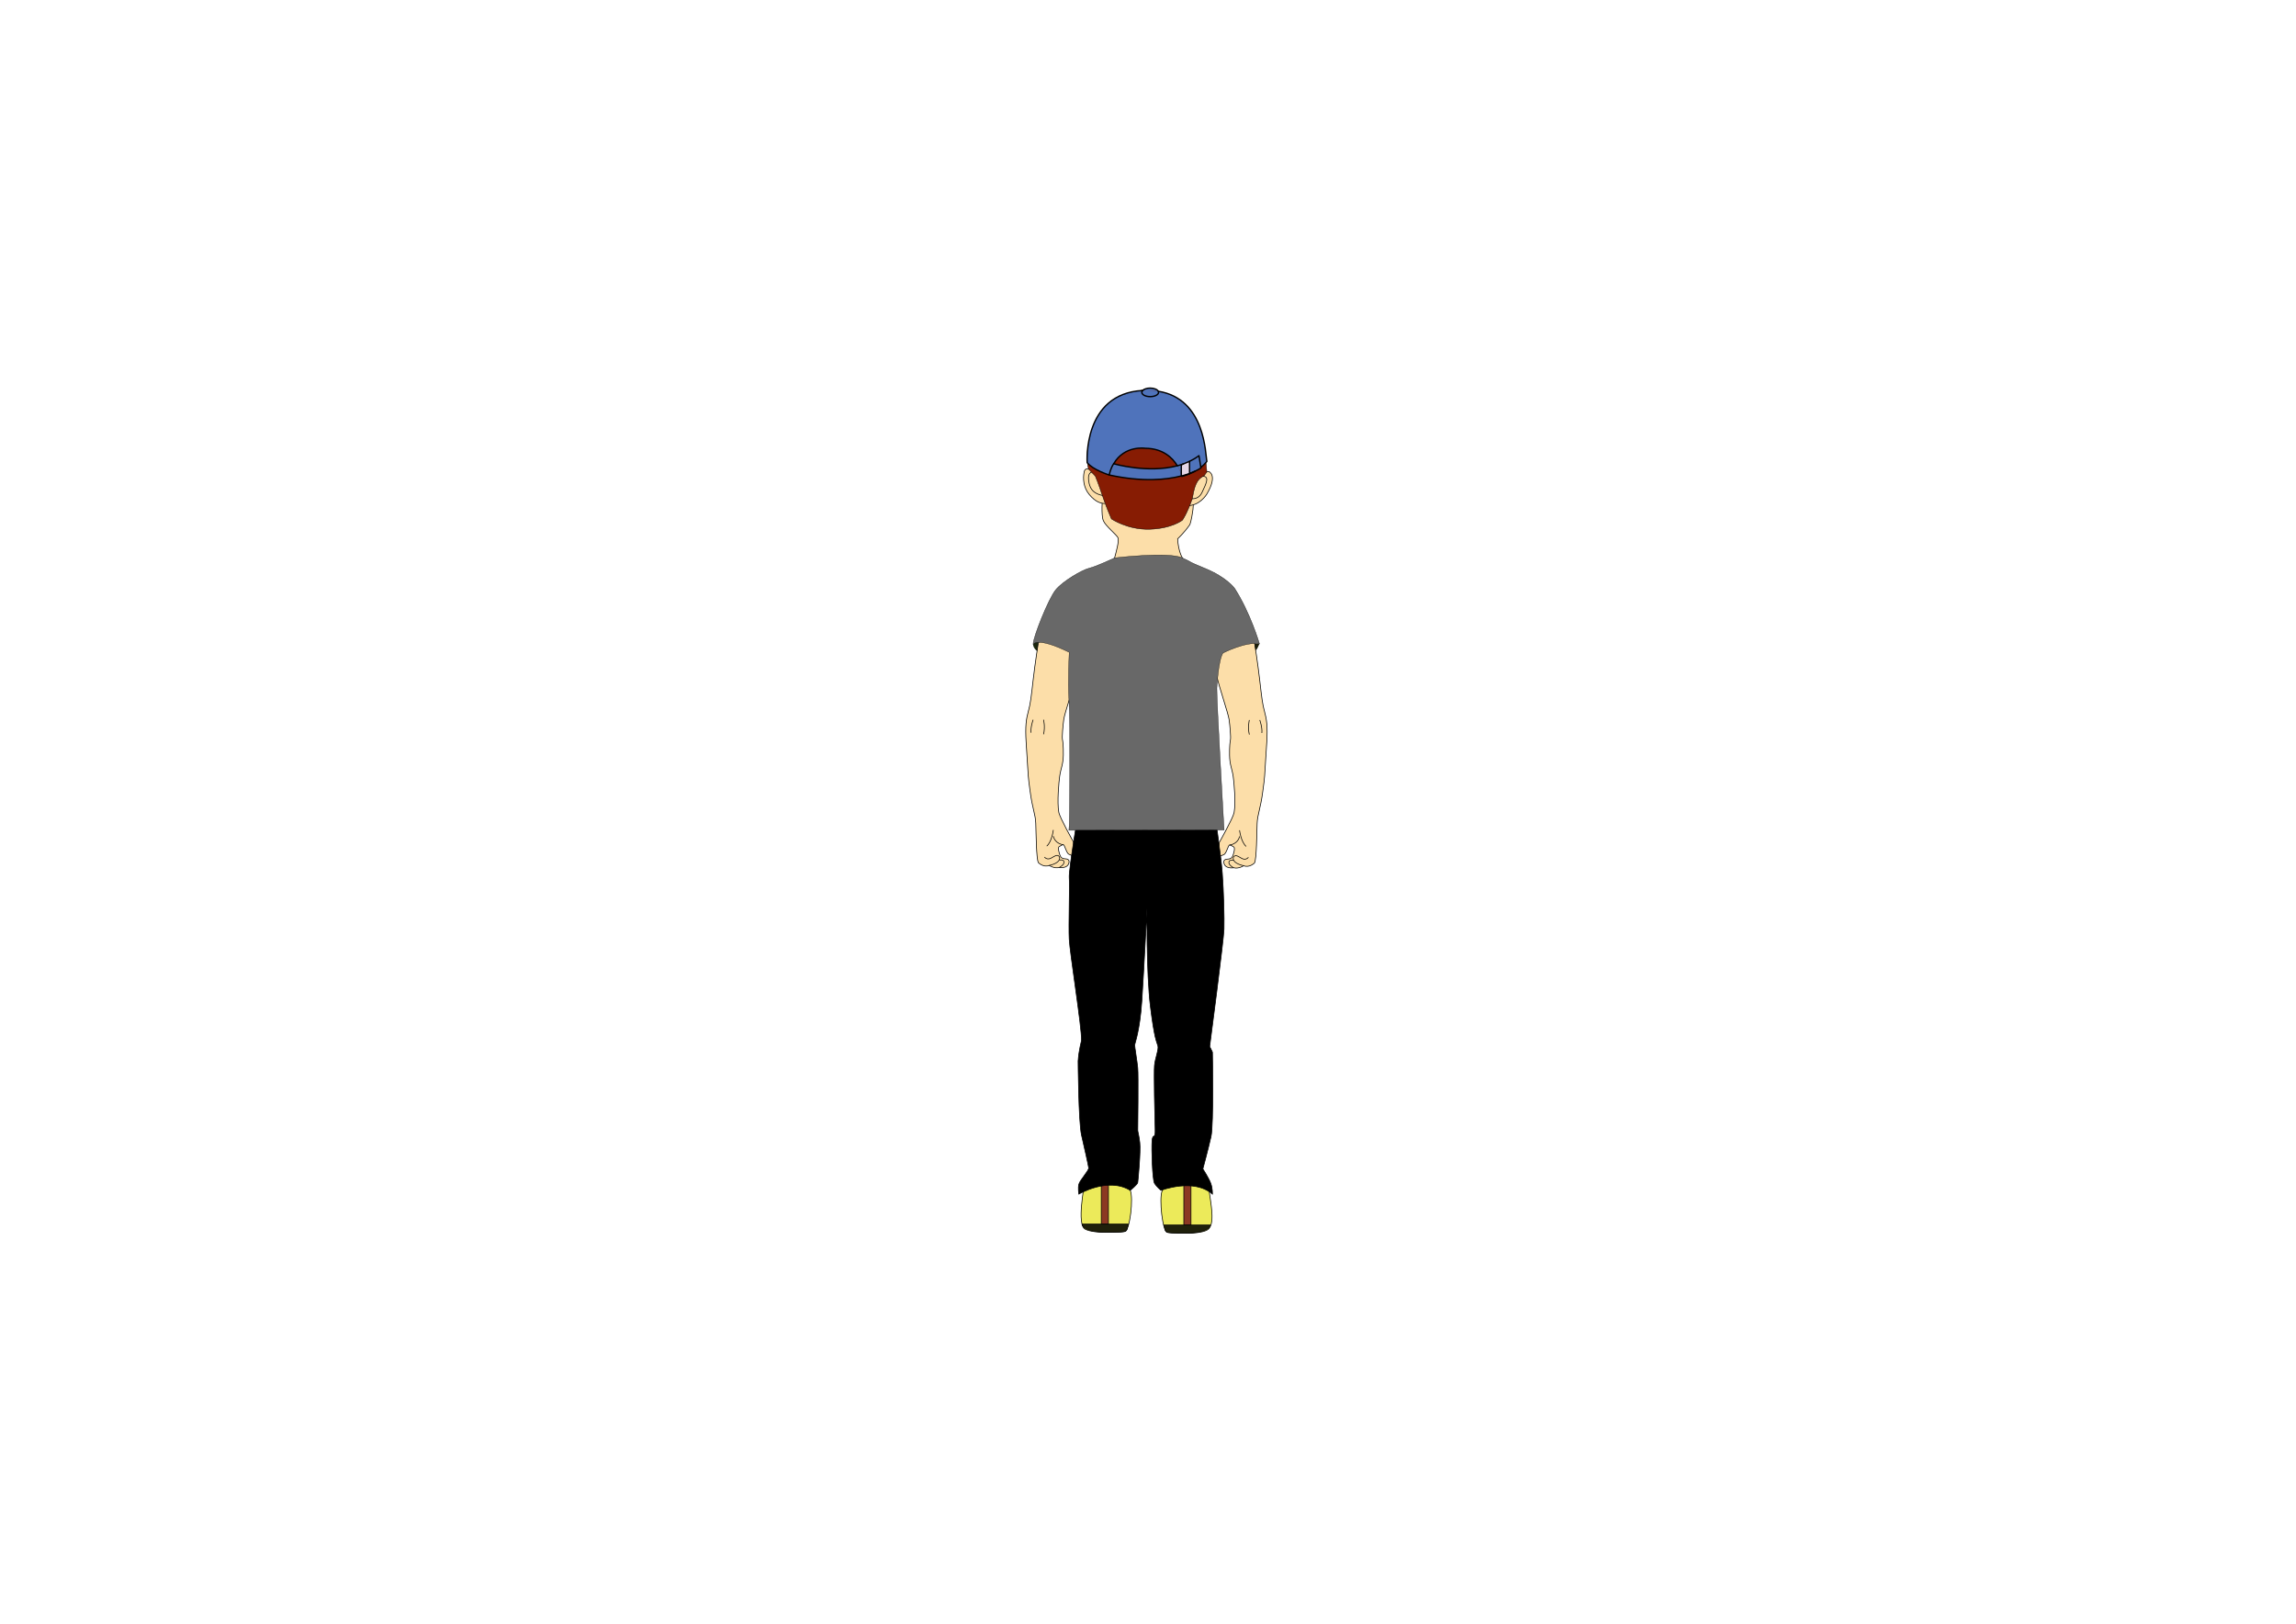
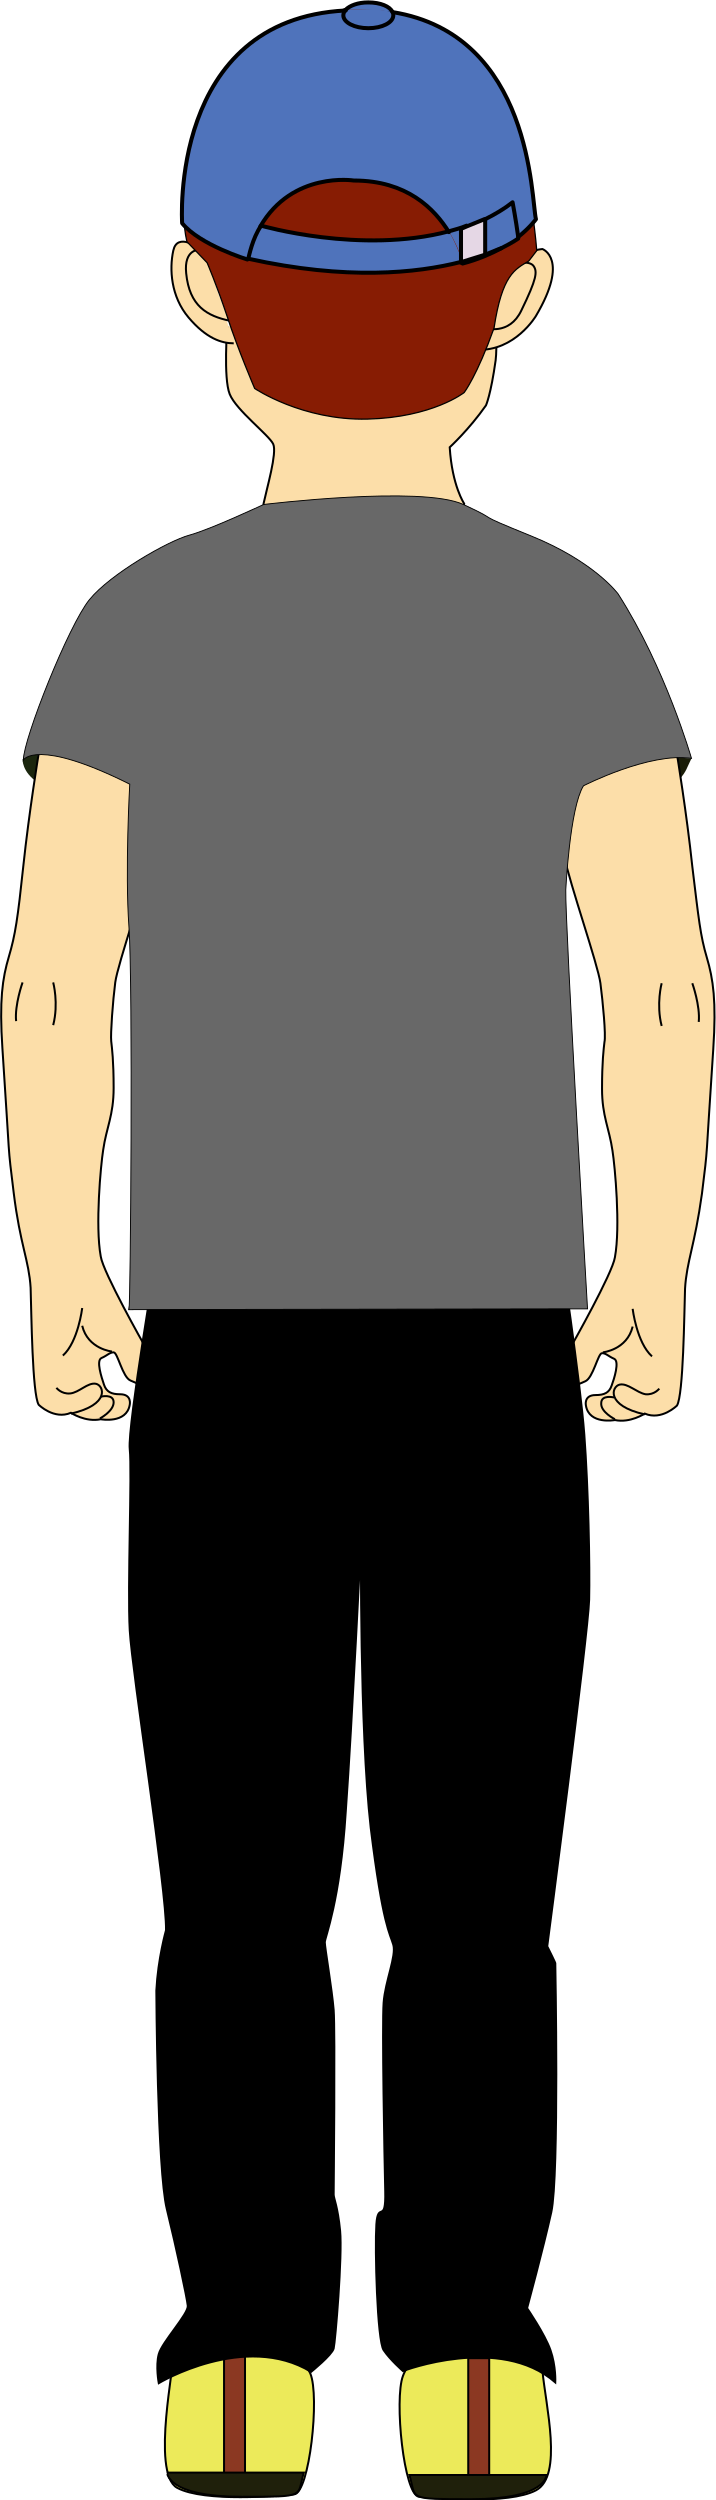
- <svg xmlns="http://www.w3.org/2000/svg" version="1.1" id="图层_1" x="0px" y="0px" width="841.89px" height="595.28px" viewBox="0 0 841.89 595.28" enable-background="new 0 0 841.89 595.28" xml:space="preserve">
-   <path fill="#FCDEA9" stroke="#000000" stroke-width="0.25" stroke-miterlimit="10" d="M404.235,182.506c0,0-0.521,6.403,0.343,8.403  s4.863,5.125,5.363,6.25s-0.75,5.5-1.25,7.375s24.875,2,24.875,0c0,0-1.5-2.25-1.75-7c0,0,2.395-2.184,4.465-5.184  c0,0,0.59-1.331,1.16-5.566c0.219-1.629,0-4.875,0-4.875" />
-   <path fill="#FCDEA9" stroke="#000000" stroke-width="0.25" stroke-miterlimit="10" d="M401.4,173.034  c-0.771-0.438-3.413-2.334-3.873,0s-0.334,5.667,1.937,8.334s4.127,3.19,5.615,3.241" />
-   <path fill="#FCDEA9" stroke="#000000" stroke-width="0.25" stroke-miterlimit="10" d="M440.756,173.649c0,0,1.275-0.717,2.504-0.756  c0,0,3.424,1.214-0.758,8.267c0,0-2.631,4.434-7.27,4.193" />
-   <path fill="#FCDEA9" stroke="#000000" stroke-width="0.25" stroke-miterlimit="10" d="M400.748,172.99c0,0-1.893-0.149-1.605,2.862  c0.396,4.148,2.553,5.262,5.392,5.867" />
-   <path fill="#FCDEA9" stroke="#000000" stroke-width="0.25" stroke-miterlimit="10" d="M436.232,182.701c0,0,2.982,0.997,4.523-2.166  c1.889-3.875,1.977-4.833,1.504-5.5c-0.498-0.701-2.432-0.5-4.693,0.333" />
-   <path fill="#871C03" stroke="#000000" stroke-width="0.159" stroke-miterlimit="10" d="M441.566,174.367  c-1.668,1-3.334,1.667-4.334,8.333c-2.092,5.927-3.666,8-3.666,8s-3.875,3.084-12,3.333c-8.125,0.25-14.043-3.804-14.043-3.804  s-2.112-4.868-3.444-8.95c-1.279-3.92-2.452-6.727-2.452-6.727l-2.515-2.614c0,0-5.435-20.475,20.727-29.317  c0,0,20.203-0.522,22.702,30.366L441.566,174.367" />
-   <path fill="#1B260E" d="M378.816,236.16c0,0-0.125,1.563,1.938,2.875c0,0,0.026-3.356,0-3.529  C380.566,234.285,378.816,236.16,378.816,236.16z" />
-   <path fill="#1A1D08" d="M461.816,236.035c-0.625,1.188-0.563,1.625-1.5,2.563c0,0-0.502-1.661-0.314-2.674L461.816,236.035z" />
-   <path fill="#FCDEA9" stroke="#000000" stroke-width="0.25" stroke-miterlimit="10" d="M380.753,235.505  c0,0-1.188,7.349-1.938,13.939s-1,8.59-1.75,11.34s-1.19,5.363-0.804,11.356c0.963,14.904,0.595,11.394,1.449,17.894  s1.944,8.351,2.078,11.75c0.121,3.083,0.175,13.25,0.976,14.5c0,0,1.884,1.867,3.968,1c0,0,1.834,1.25,3.667,0.75  c0,0,3.166,0.563,3.579-1.834c0,0,0.337-1.291-1.246-1.333c-1.054-0.028-1.667-0.334-2-1.167s-1-3-0.333-3.333s1-0.667,1.5-0.667  s1.126,3.115,2.079,3.5s2.003,1,2.462,0.667s-0.793-5.129-0.793-5.129s-5.063-8.97-5.415-10.955  c-0.667-3.753,0.04-11.264,0.334-13.249c0.415-2.806,1.289-4.31,1.333-7.729c0.044-3.444-0.166-4.937-0.333-5.771s0.167-5,0.5-7.333  s3.785-12.333,4.476-15.833S393.774,229.14,380.753,235.505z" />
-   <path fill="none" stroke="#000000" stroke-width="0.25" stroke-miterlimit="10" d="M378.816,263.87c0,0-1,2.833-0.75,4.75" />
-   <path fill="none" stroke="#000000" stroke-width="0.25" stroke-miterlimit="10" d="M382.649,263.87c0,0,0.666,2.583,0,5.333" />
-   <path fill="none" stroke="#000000" stroke-width="0.25" stroke-miterlimit="10" d="M382.983,314.201c0,0,0.582,0.832,1.666,0.666  s2.167-1.416,3.167-1.25s1.75,2.584-3.083,3.668" />
-   <path fill="none" stroke="#000000" stroke-width="0.25" stroke-miterlimit="10" d="M388.501,315.318c0,0,1.563-0.369,1.647,0.715  s-1.749,2.002-1.749,2.002" />
-   <path fill="none" stroke="#000000" stroke-width="0.25" stroke-miterlimit="10" d="M386.233,304.283c0,0-0.5,4.25-2.417,5.917" />
-   <path fill="none" stroke="#000000" stroke-width="0.25" stroke-miterlimit="10" d="M389.9,309.701c0,0-3-0.252-3.667-3.168" />
-   <path fill="#FCDEA9" stroke="#000000" stroke-width="0.25" stroke-miterlimit="10" d="M459.994,235.61c0,0,1.188,7.349,1.938,13.939  s1,8.59,1.75,11.34s1.191,5.363,0.805,11.356c-0.963,14.904-0.596,11.394-1.449,17.894c-0.855,6.5-1.945,8.351-2.078,11.75  c-0.121,3.083-0.176,13.25-0.977,14.5c0,0-1.883,1.868-3.967,1c0,0-1.834,1.25-3.668,0.75c0,0-3.166,0.563-3.578-1.833  c0,0-0.338-1.292,1.246-1.334c1.053-0.027,1.666-0.334,2-1.166c0.332-0.834,1-3,0.332-3.334c-0.666-0.333-1-0.666-1.5-0.666  s-1.125,3.114-2.078,3.5c-0.953,0.385-2.004,1-2.463,0.666c-0.459-0.333,0.793-5.129,0.793-5.129s5.063-8.97,5.416-10.954  c0.666-3.753-0.041-11.264-0.334-13.249c-0.416-2.806-1.289-4.31-1.334-7.729c-0.043-3.444,0.166-4.937,0.334-5.771  c0.166-0.833-0.168-5-0.5-7.333c-0.334-2.333-3.785-12.333-4.477-15.833C445.516,244.474,446.975,229.245,459.994,235.61z" />
-   <path fill="none" stroke="#000000" stroke-width="0.25" stroke-miterlimit="10" d="M461.932,263.975c0,0,1,2.833,0.75,4.75" />
-   <path fill="none" stroke="#000000" stroke-width="0.25" stroke-miterlimit="10" d="M458.1,263.975c0,0-0.666,2.583,0,5.333" />
-   <path fill="none" stroke="#000000" stroke-width="0.25" stroke-miterlimit="10" d="M457.766,314.306c0,0-0.582,0.833-1.666,0.667  c-1.084-0.167-2.168-1.417-3.168-1.25c-1,0.166-1.75,2.584,3.084,3.667" />
-   <path fill="none" stroke="#000000" stroke-width="0.25" stroke-miterlimit="10" d="M452.246,315.423c0,0-1.563-0.368-1.646,0.716  c-0.084,1.083,1.748,2.001,1.748,2.001" />
-   <path fill="none" stroke="#000000" stroke-width="0.25" stroke-miterlimit="10" d="M454.516,304.389c0,0,0.5,4.25,2.416,5.916" />
-   <path fill="none" stroke="#000000" stroke-width="0.25" stroke-miterlimit="10" d="M450.848,309.807c0,0,3-0.252,3.668-3.168" />
-   <path fill="#ECEA5A" stroke="#000000" stroke-width="0.25" stroke-miterlimit="10" d="M397.191,435.784  c0.75-1.75-2.625,13.125,0.75,14.875s12.625,1,14.5,0.75s3.236-12.221,2-15C411.233,429.202,397.191,435.784,397.191,435.784z" />
-   <rect x="403.816" y="434.233" fill="#8B3822" stroke="#000000" stroke-width="0.25" stroke-miterlimit="10" width="2.625" height="14.551" />
-   <path fill="#1F200B" stroke="#000000" stroke-width="0.25" stroke-miterlimit="10" d="M406.049,451.784c8.221,0,6.803,0,7.71-3  H396.76C396.76,448.784,396.628,451.784,406.049,451.784z" />
-   <path fill="#ECEA5A" stroke="#000000" stroke-width="0.25" stroke-miterlimit="10" d="M443.328,436.114  c0.43,4.379,2.625,13.125-0.75,14.875s-12.625,1-14.5,0.75s-3.053-12.146-2-15C428.732,429.536,443.328,436.114,443.328,436.114z" />
-   <rect x="434.078" y="434.563" fill="#8B3822" stroke="#000000" stroke-width="0.25" stroke-miterlimit="10" width="2.625" height="14.551" />
-   <path fill="#1F200B" stroke="#000000" stroke-width="0.25" stroke-miterlimit="10" d="M434.469,452.114c-8.221,0-6.803,0-7.709-3  h16.998C443.758,449.114,443.891,452.114,434.469,452.114z" />
-   <path stroke="#000000" stroke-width="0.25" stroke-miterlimit="10" d="M395.566,296.785c0,0-3.75,22.25-3.5,25  s-0.273,17.25-0.012,22.5s4.639,32.374,4.512,37.249c0,0-1,3.5-1.25,7.5c0,0,0.131,22.25,1.253,27.125s2.497,11,2.622,12  s-3.213,4.5-3.606,6s0.002,3.625,0.002,3.625s10.729-6.375,18.854-1.375c0,0,2.625-2.125,2.75-2.875s1.125-11.5,0.75-14.625  s-0.75-4-0.75-4.5s0.25-20.375,0-22.875s-1.125-7.75-1.125-8.375s1.875-5,2.625-16.249c0.75-11.25,1.875-33.75,1.875-33.75  s-0.25,23.5,1.25,35.75c1.5,12.249,2.375,13.124,2.75,14.499s-1,4.5-1.25,7.25s0.125,19.25,0.25,23.375s-0.875,1.125-1.125,4.125  s0.125,14.375,0.875,15.625s2.375,2.625,2.375,2.625s12-4.625,18.875,1.375c0,0,0.125-2-0.625-4s-2.875-5.25-2.875-5.25  s2-7.375,3-11.875s0.508-30.875,0.508-30.875s0.117,0.125-1.008-2.125c0,0,5.125-38.874,5.25-42.999s-0.125-13.75-0.625-20.5  s-3-23.375-3-23.375H395.566z" />
-   <path fill="#686868" stroke="#000000" stroke-width="0.116" stroke-miterlimit="10" d="M408.691,204.535c0,0-6.625,3.125-9.25,3.75  s-9.75,4.75-12.375,8s-8.25,17.313-8.25,19.875c0,0,1.625-2.75,13.25,3c0,0-0.587,10.689-0.087,17.689s0.25,47.165,0,47.54  l56.869-0.105c0,0-2.781-48.085-2.656-51.999c0,0,0.5-10.25,2.25-12.875c0,0,8.25-4.25,13.375-3.375c0,0-3.25-11.25-9.125-20.375  c0,0-2.875-4-10.75-7.25s-3.25-1.5-8.375-3.875S408.691,204.535,408.691,204.535z" />
+ <svg xmlns="http://www.w3.org/2000/svg" version="1.1" id="图层_1" x="0px" y="0px" viewBox="477 165.7 88.8 310.2" enable-background="new 477 165.7 88.8 310.2" xml:space="preserve">
+   <path fill="#FCDEA9" stroke="#000000" stroke-width="0.25" stroke-miterlimit="10" d="M505.2,206.2c0,0-0.5,6.4,0.3,8.4  s4.9,5.1,5.4,6.2s-0.8,5.5-1.2,7.4s24.9,2,24.9,0c0,0-1.5-2.2-1.8-7c0,0,2.4-2.2,4.5-5.2c0,0,0.6-1.3,1.2-5.6c0.2-1.6,0-4.9,0-4.9" />
+   <path fill="#FCDEA9" stroke="#000000" stroke-width="0.25" stroke-miterlimit="10" d="M502.4,196.8c-0.8-0.4-3.4-2.3-3.9,0  s-0.3,5.7,1.9,8.3s4.1,3.2,5.6,3.2" />
+   <path fill="#FCDEA9" stroke="#000000" stroke-width="0.25" stroke-miterlimit="10" d="M541.8,197.4c0,0,1.3-0.7,2.5-0.8  c0,0,3.4,1.2-0.8,8.3c0,0-2.6,4.4-7.3,4.2" />
+   <path fill="#FCDEA9" stroke="#000000" stroke-width="0.25" stroke-miterlimit="10" d="M501.7,196.7c0,0-1.9-0.1-1.6,2.9  c0.4,4.1,2.6,5.3,5.4,5.9" />
+   <path fill="#FCDEA9" stroke="#000000" stroke-width="0.25" stroke-miterlimit="10" d="M537.2,206.4c0,0,3,1,4.5-2.2  c1.9-3.9,2-4.8,1.5-5.5c-0.5-0.7-2.4-0.5-4.7,0.3" />
+   <path fill="#871C03" stroke="#000000" stroke-width="0.159" stroke-miterlimit="10" d="M542.6,198.1c-1.7,1-3.3,1.7-4.3,8.3  c-2.1,5.9-3.7,8-3.7,8s-3.9,3.1-12,3.3c-8.1,0.2-14-3.8-14-3.8s-2.1-4.9-3.4-8.9c-1.3-3.9-2.5-6.7-2.5-6.7l-2.5-2.6  c0,0-5.4-20.5,20.7-29.3c0,0,20.2-0.5,22.7,30.4L542.6,198.1" />
+   <path fill="#1B260E" d="M479.8,259.9c0,0-0.1,1.6,1.9,2.9c0,0,0-3.4,0-3.5C481.6,258,479.8,259.9,479.8,259.9z" />
+   <path fill="#1A1D08" d="M562.8,259.8c-0.6,1.2-0.6,1.6-1.5,2.6c0,0-0.5-1.7-0.3-2.7L562.8,259.8z" />
+   <path fill="#FCDEA9" stroke="#000000" stroke-width="0.25" stroke-miterlimit="10" d="M481.8,259.2c0,0-1.2,7.3-1.9,13.9  s-1,8.6-1.8,11.3s-1.2,5.4-0.8,11.4c1,14.9,0.6,11.4,1.4,17.9s1.9,8.4,2.1,11.8c0.1,3.1,0.2,13.2,1,14.5c0,0,1.9,1.9,4,1  c0,0,1.8,1.2,3.7,0.8c0,0,3.2,0.6,3.6-1.8c0,0,0.3-1.3-1.2-1.3c-1.1,0-1.7-0.3-2-1.2s-1-3-0.3-3.3s1-0.7,1.5-0.7s1.1,3.1,2.1,3.5  s2,1,2.5,0.7s-0.8-5.1-0.8-5.1s-5.1-9-5.4-11c-0.7-3.8,0-11.3,0.3-13.2c0.4-2.8,1.3-4.3,1.3-7.7c0-3.4-0.2-4.9-0.3-5.8  s0.2-5,0.5-7.3s3.8-12.3,4.5-15.8S494.8,252.9,481.8,259.2z" />
+   <path fill="none" stroke="#000000" stroke-width="0.25" stroke-miterlimit="10" d="M479.8,287.6c0,0-1,2.8-0.8,4.8" />
+   <path fill="none" stroke="#000000" stroke-width="0.25" stroke-miterlimit="10" d="M483.6,287.6c0,0,0.7,2.6,0,5.3" />
+   <path fill="none" stroke="#000000" stroke-width="0.25" stroke-miterlimit="10" d="M484,337.9c0,0,0.6,0.8,1.7,0.7s2.2-1.4,3.2-1.2  s1.8,2.6-3.1,3.7" />
+   <path fill="none" stroke="#000000" stroke-width="0.25" stroke-miterlimit="10" d="M489.5,339c0,0,1.6-0.4,1.6,0.7s-1.7,2-1.7,2" />
+   <path fill="none" stroke="#000000" stroke-width="0.25" stroke-miterlimit="10" d="M487.2,328c0,0-0.5,4.2-2.4,5.9" />
+   <path fill="none" stroke="#000000" stroke-width="0.25" stroke-miterlimit="10" d="M490.9,333.4c0,0-3-0.3-3.7-3.2" />
+   <path fill="#FCDEA9" stroke="#000000" stroke-width="0.25" stroke-miterlimit="10" d="M561,259.3c0,0,1.2,7.3,1.9,13.9  c0.8,6.6,1,8.6,1.8,11.3s1.2,5.4,0.8,11.4c-1,14.9-0.6,11.4-1.4,17.9c-0.9,6.5-1.9,8.4-2.1,11.8c-0.1,3.1-0.2,13.2-1,14.5  c0,0-1.9,1.9-4,1c0,0-1.8,1.2-3.7,0.8c0,0-3.2,0.6-3.6-1.8c0,0-0.3-1.3,1.2-1.3c1.1,0,1.7-0.3,2-1.2c0.3-0.8,1-3,0.3-3.3  c-0.7-0.3-1-0.7-1.5-0.7s-1.1,3.1-2.1,3.5c-1,0.4-2,1-2.5,0.7c-0.5-0.3,0.8-5.1,0.8-5.1s5.1-9,5.4-11c0.7-3.8,0-11.3-0.3-13.2  c-0.4-2.8-1.3-4.3-1.3-7.7c0-3.4,0.2-4.9,0.3-5.8c0.2-0.8-0.2-5-0.5-7.3c-0.3-2.3-3.8-12.3-4.5-15.8C546.5,268.2,548,253,561,259.3z  " />
+   <path fill="none" stroke="#000000" stroke-width="0.25" stroke-miterlimit="10" d="M562.9,287.7c0,0,1,2.8,0.8,4.8" />
+   <path fill="none" stroke="#000000" stroke-width="0.25" stroke-miterlimit="10" d="M559.1,287.7c0,0-0.7,2.6,0,5.3" />
+   <path fill="none" stroke="#000000" stroke-width="0.25" stroke-miterlimit="10" d="M558.8,338c0,0-0.6,0.8-1.7,0.7  c-1.1-0.2-2.2-1.4-3.2-1.2c-1,0.2-1.8,2.6,3.1,3.7" />
+   <path fill="none" stroke="#000000" stroke-width="0.25" stroke-miterlimit="10" d="M553.2,339.1c0,0-1.6-0.4-1.6,0.7  c-0.1,1.1,1.7,2,1.7,2" />
+   <path fill="none" stroke="#000000" stroke-width="0.25" stroke-miterlimit="10" d="M555.5,328.1c0,0,0.5,4.2,2.4,5.9" />
+   <path fill="none" stroke="#000000" stroke-width="0.25" stroke-miterlimit="10" d="M551.8,333.5c0,0,3-0.3,3.7-3.2" />
+   <path fill="#ECEA5A" stroke="#000000" stroke-width="0.25" stroke-miterlimit="10" d="M498.2,459.5c0.8-1.8-2.6,13.1,0.8,14.9  s12.6,1,14.5,0.8c1.9-0.2,3.2-12.2,2-15C512.2,452.9,498.2,459.5,498.2,459.5z" />
+   <rect x="504.8" y="458" fill="#8B3822" stroke="#000000" stroke-width="0.25" stroke-miterlimit="10" width="2.6" height="14.6" />
+   <path fill="#1F200B" stroke="#000000" stroke-width="0.25" stroke-miterlimit="10" d="M507,475.5c8.2,0,6.8,0,7.7-3h-17  C497.8,472.5,497.6,475.5,507,475.5z" />
+   <path fill="#ECEA5A" stroke="#000000" stroke-width="0.25" stroke-miterlimit="10" d="M544.3,459.8c0.4,4.4,2.6,13.1-0.8,14.9  s-12.6,1-14.5,0.8s-3.1-12.1-2-15C529.7,453.3,544.3,459.8,544.3,459.8z" />
+   <rect x="535.1" y="458.3" fill="#8B3822" stroke="#000000" stroke-width="0.25" stroke-miterlimit="10" width="2.6" height="14.6" />
+   <path fill="#1F200B" stroke="#000000" stroke-width="0.25" stroke-miterlimit="10" d="M535.5,475.8c-8.2,0-6.8,0-7.7-3h17  C544.8,472.8,544.9,475.8,535.5,475.8z" />
+   <path stroke="#000000" stroke-width="0.25" stroke-miterlimit="10" d="M496.6,320.5c0,0-3.8,22.2-3.5,25s-0.3,17.2,0,22.5  s4.6,32.4,4.5,37.2c0,0-1,3.5-1.2,7.5c0,0,0.1,22.2,1.3,27.1s2.5,11,2.6,12s-3.2,4.5-3.6,6s0,3.6,0,3.6s10.7-6.4,18.9-1.4  c0,0,2.6-2.1,2.8-2.9s1.1-11.5,0.8-14.6s-0.8-4-0.8-4.5s0.2-20.4,0-22.9s-1.1-7.8-1.1-8.4s1.9-5,2.6-16.2  c0.8-11.2,1.9-33.8,1.9-33.8s-0.2,23.5,1.2,35.8c1.5,12.2,2.4,13.1,2.8,14.5s-1,4.5-1.2,7.2s0.1,19.2,0.2,23.4s-0.9,1.1-1.1,4.1  s0.1,14.4,0.9,15.6s2.4,2.6,2.4,2.6s12-4.6,18.9,1.4c0,0,0.1-2-0.6-4s-2.9-5.2-2.9-5.2s2-7.4,3-11.9s0.5-30.9,0.5-30.9  s0.1,0.1-1-2.1c0,0,5.1-38.9,5.2-43s-0.1-13.8-0.6-20.5s-3-23.4-3-23.4H496.6z" />
+   <path fill="#686868" stroke="#000000" stroke-width="0.116" stroke-miterlimit="10" d="M509.7,228.3c0,0-6.6,3.1-9.2,3.8  s-9.8,4.8-12.4,8s-8.2,17.3-8.2,19.9c0,0,1.6-2.8,13.2,3c0,0-0.6,10.7-0.1,17.7s0.2,47.2,0,47.5l56.9-0.1c0,0-2.8-48.1-2.7-52  c0,0,0.5-10.2,2.2-12.9c0,0,8.2-4.2,13.4-3.4c0,0-3.2-11.2-9.1-20.4c0,0-2.9-4-10.8-7.2s-3.2-1.5-8.4-3.9S509.7,228.3,509.7,228.3z" />
  <g>
    <g id="XMLID_1_">
      <g>
-         <path fill="#4F73BB" d="M442.54,169.14c0,0-0.66,0.99-2.22,2.2c-0.32-2.21-0.7-4.28-0.7-4.28c-1.08,0.82-2.23,1.5-3.44,2.08     l-0.08,0.03l-2.229,0.93c-0.71,0.26-1.44,0.48-2.17,0.66c-1.771-2.9-5.24-6.37-11.76-6.41c0,0-7.59-1.22-11.58,5.67     c0,0,0,0.01-0.01,0.01c-1.09,1.57-1.56,3.77-1.62,4.07c-0.01,0.03-0.01,0.04-0.01,0.04s-5.91-1.82-8.08-4.53     c0,0-1.73-25.31,20.35-26.45c-0.2,0.2-0.31,0.44-0.31,0.68c0,0.87,1.38,1.57,3.07,1.57c1.69,0,3.07-0.7,3.07-1.57     c0-0.14-0.04-0.28-0.11-0.4C442.1,146.24,441.96,166.72,442.54,169.14z" />
-         <path fill="#4F73BB" d="M440.32,171.34c0.01,0.08,0.02,0.15,0.029,0.23c0,0-0.699,0.5-2.14,1.17     C439.04,172.27,439.74,171.79,440.32,171.34z" />
-         <path fill="#4F73BB" d="M439.62,167.06c0,0,0.38,2.07,0.7,4.28c-0.58,0.45-1.28,0.93-2.11,1.4c-0.02,0-0.03,0.01-0.04,0.02     c-0.56,0.25-1.22,0.52-1.99,0.8v-4.42C437.39,168.56,438.54,167.88,439.62,167.06z" />
-         <path fill="#4F73BB" d="M436.18,173.56c0.771-0.28,1.431-0.55,1.99-0.8c-1.27,0.71-2.86,1.39-4.8,1.9c0,0-0.01-0.06-0.04-0.16     l2.85-0.88V173.56z" />
-         <path fill="#4F73BB" d="M436.18,173.56v0.06l-2.85,0.88c0-0.01-0.01-0.03-0.01-0.05C434.4,174.17,435.35,173.86,436.18,173.56z" />
-         <path fill="#E5D7E5" d="M436.18,169.14v4.42c-0.83,0.3-1.779,0.61-2.859,0.89c-0.03-0.12-0.08-0.3-0.16-0.52v-3.54l0.71-0.29     c0.76-0.27,1.51-0.57,2.229-0.93L436.18,169.14z" />
-         <path fill="#4F73BB" d="M433.87,170.1l2.229-0.93C435.38,169.53,434.63,169.83,433.87,170.1z" />
-         <path fill="#4F73BB" d="M433.87,170.1l-0.71,0.29v3.54c-0.22-0.71-0.67-1.89-1.46-3.17C432.43,170.58,433.16,170.36,433.87,170.1     z" />
-         <path fill="#4F73BB" d="M433.32,174.45c0,0.02,0.01,0.04,0.01,0.05l-0.17,0.05v-0.06C433.22,174.48,433.27,174.46,433.32,174.45z     " />
-         <path fill="#4F73BB" d="M433.32,174.45c-0.051,0.01-0.101,0.03-0.16,0.04v-0.56C433.24,174.15,433.29,174.33,433.32,174.45z" />
-         <path fill="#4F73BB" d="M433.16,173.93v0.56c-5.48,1.41-14.19,2.3-26.44-0.35c0,0,0-0.01,0.01-0.04c0.41-1.6,0.97-2.94,1.62-4.07     c0.01,0,0.01-0.01,0.01-0.01s12.45,3.61,23.34,0.74C432.49,172.04,432.94,173.22,433.16,173.93z" />
-         <path fill="#4F73BB" d="M424.71,143.44c0.07,0.12,0.11,0.26,0.11,0.4c0,0.87-1.38,1.57-3.07,1.57c-1.69,0-3.07-0.7-3.07-1.57     c0-0.24,0.11-0.48,0.31-0.68c0.51-0.03,1.04-0.04,1.58-0.04C422.05,143.12,423.43,143.23,424.71,143.44z" />
-         <path fill="#4F73BB" d="M421.75,142.28c1.42,0,2.61,0.49,2.96,1.16c-1.28-0.21-2.66-0.32-4.14-0.32c-0.54,0-1.07,0.01-1.58,0.04     C419.49,142.64,420.54,142.28,421.75,142.28z" />
-         <path fill="#4F73BB" d="M406.73,174.1c0.06-0.3,0.53-2.5,1.62-4.07C407.7,171.16,407.14,172.5,406.73,174.1z" />
+         <path fill="#4F73BB" d="M543.5,192.9c0,0-0.7,1-2.2,2.2c-0.3-2.2-0.7-4.3-0.7-4.3c-1.1,0.8-2.2,1.5-3.4,2.1l-0.1,0l-2.2,0.9     c-0.7,0.3-1.4,0.5-2.2,0.7c-1.8-2.9-5.2-6.4-11.8-6.4c0,0-7.6-1.2-11.6,5.7c0,0,0,0,0,0c-1.1,1.6-1.6,3.8-1.6,4.1c0,0,0,0,0,0     s-5.9-1.8-8.1-4.5c0,0-1.7-25.3,20.3-26.4c-0.2,0.2-0.3,0.4-0.3,0.7c0,0.9,1.4,1.6,3.1,1.6s3.1-0.7,3.1-1.6c0-0.1,0-0.3-0.1-0.4     C543.1,170,543,190.4,543.5,192.9z" />
+         <path fill="#4F73BB" d="M541.3,195.1c0,0.1,0,0.1,0,0.2c0,0-0.7,0.5-2.1,1.2C540,196,540.7,195.5,541.3,195.1z" />
+         <path fill="#4F73BB" d="M540.6,190.8c0,0,0.4,2.1,0.7,4.3c-0.6,0.4-1.3,0.9-2.1,1.4c0,0,0,0,0,0c-0.6,0.2-1.2,0.5-2,0.8v-4.4     C538.4,192.3,539.5,191.6,540.6,190.8z" />
+         <path fill="#4F73BB" d="M537.2,197.3c0.8-0.3,1.4-0.6,2-0.8c-1.3,0.7-2.9,1.4-4.8,1.9c0,0,0-0.1,0-0.2L537.2,197.3L537.2,197.3z" />
+         <path fill="#4F73BB" d="M537.2,197.3L537.2,197.3l-2.9,0.9c0,0,0,0,0-0.1C535.4,197.9,536.3,197.6,537.2,197.3z" />
+         <path fill="#E5D7E5" d="M537.2,192.9v4.4c-0.8,0.3-1.8,0.6-2.9,0.9c0-0.1-0.1-0.3-0.2-0.5v-3.5l0.7-0.3     C535.6,193.5,536.4,193.2,537.2,192.9L537.2,192.9z" />
+         <path fill="#4F73BB" d="M534.9,193.8l2.2-0.9C536.4,193.2,535.6,193.5,534.9,193.8z" />
+         <path fill="#4F73BB" d="M534.9,193.8l-0.7,0.3v3.5c-0.2-0.7-0.7-1.9-1.5-3.2C533.4,194.3,534.2,194.1,534.9,193.8z" />
+         <path fill="#4F73BB" d="M534.3,198.2C534.3,198.2,534.3,198.2,534.3,198.2l-0.2,0.1v-0.1C534.2,198.2,534.3,198.2,534.3,198.2z" />
+         <path fill="#4F73BB" d="M534.3,198.2c-0.1,0-0.1,0-0.2,0v-0.6C534.2,197.9,534.3,198,534.3,198.2z" />
+         <path fill="#4F73BB" d="M534.2,197.6v0.6c-5.5,1.4-14.2,2.3-26.4-0.4c0,0,0,0,0,0c0.4-1.6,1-2.9,1.6-4.1c0,0,0,0,0,0     s12.4,3.6,23.3,0.7C533.5,195.8,533.9,196.9,534.2,197.6z" />
+         <path fill="#4F73BB" d="M525.7,167.2c0.1,0.1,0.1,0.3,0.1,0.4c0,0.9-1.4,1.6-3.1,1.6s-3.1-0.7-3.1-1.6c0-0.2,0.1-0.5,0.3-0.7     c0.5,0,1,0,1.6,0C523,166.8,524.4,166.9,525.7,167.2z" />
+         <path fill="#4F73BB" d="M522.8,166c1.4,0,2.6,0.5,3,1.2c-1.3-0.2-2.7-0.3-4.1-0.3c-0.5,0-1.1,0-1.6,0     C520.5,166.4,521.5,166,522.8,166z" />
+         <path fill="#4F73BB" d="M507.7,197.8c0.1-0.3,0.5-2.5,1.6-4.1C508.7,194.9,508.1,196.2,507.7,197.8z" />
      </g>
      <g>
-         <path fill="none" stroke="#000000" stroke-width="0.5" stroke-linecap="round" stroke-linejoin="round" d="M438.17,172.76     c-1.27,0.71-2.86,1.39-4.8,1.9c0,0-0.01-0.06-0.04-0.16" />
-         <path fill="none" stroke="#000000" stroke-width="0.5" stroke-linecap="round" stroke-linejoin="round" d="M424.71,143.44     c17.39,2.8,17.25,23.28,17.83,25.7c0,0-0.66,0.99-2.22,2.2" />
-         <path fill="none" stroke="#000000" stroke-width="0.5" stroke-linecap="round" stroke-linejoin="round" d="M406.72,174.14     c0,0-5.91-1.82-8.08-4.53c0,0-1.73-25.31,20.35-26.45" />
-         <path fill="none" stroke="#000000" stroke-width="0.5" stroke-linecap="round" stroke-linejoin="round" d="M431.7,170.76     c-1.771-2.9-5.24-6.37-11.76-6.41c0,0-7.59-1.22-11.58,5.67" />
-         <path fill="none" stroke="#000000" stroke-width="0.5" stroke-linecap="round" stroke-linejoin="round" d="M433.16,174.49     c-5.48,1.41-14.19,2.3-26.44-0.35c0,0,0-0.01,0.01-0.04c0.06-0.3,0.53-2.5,1.62-4.07c0.01,0,0.01-0.01,0.01-0.01     s12.45,3.61,23.34,0.74c0.729-0.18,1.46-0.4,2.17-0.66" />
-         <path fill="none" stroke="#000000" stroke-width="0.5" stroke-linecap="round" stroke-linejoin="round" d="M436.18,169.14     c1.21-0.58,2.36-1.26,3.44-2.08c0,0,0.38,2.07,0.7,4.28c0.01,0.08,0.02,0.15,0.029,0.23c0,0-0.699,0.5-2.14,1.17     c-0.02,0-0.03,0.01-0.04,0.02c-0.56,0.25-1.22,0.52-1.99,0.8" />
-         <polygon fill="none" stroke="#000000" stroke-width="0.5" stroke-linecap="round" stroke-linejoin="round" points="     433.16,173.93 433.16,170.39 433.87,170.1 436.1,169.17 436.18,169.14 436.18,173.56 436.18,173.62 433.33,174.5 433.16,174.55      433.16,174.49    " />
-         <path fill="none" stroke="#000000" stroke-width="0.5" stroke-linecap="round" stroke-linejoin="round" d="M424.71,143.44     c0.07,0.12,0.11,0.26,0.11,0.4c0,0.87-1.38,1.57-3.07,1.57c-1.69,0-3.07-0.7-3.07-1.57c0-0.24,0.11-0.48,0.31-0.68     c0.5-0.52,1.55-0.88,2.76-0.88C423.17,142.28,424.36,142.77,424.71,143.44z" />
+         <path fill="none" stroke="#000000" stroke-width="0.5" stroke-linecap="round" stroke-linejoin="round" d="M539.2,196.5     c-1.3,0.7-2.9,1.4-4.8,1.9c0,0,0-0.1,0-0.2" />
+         <path fill="none" stroke="#000000" stroke-width="0.5" stroke-linecap="round" stroke-linejoin="round" d="M525.7,167.2     c17.4,2.8,17.2,23.3,17.8,25.7c0,0-0.7,1-2.2,2.2" />
+         <path fill="none" stroke="#000000" stroke-width="0.5" stroke-linecap="round" stroke-linejoin="round" d="M507.7,197.9     c0,0-5.9-1.8-8.1-4.5c0,0-1.7-25.3,20.3-26.4" />
+         <path fill="none" stroke="#000000" stroke-width="0.5" stroke-linecap="round" stroke-linejoin="round" d="M532.7,194.5     c-1.8-2.9-5.2-6.4-11.8-6.4c0,0-7.6-1.2-11.6,5.7" />
+         <path fill="none" stroke="#000000" stroke-width="0.5" stroke-linecap="round" stroke-linejoin="round" d="M534.2,198.2     c-5.5,1.4-14.2,2.3-26.4-0.4c0,0,0,0,0,0c0.1-0.3,0.5-2.5,1.6-4.1c0,0,0,0,0,0s12.4,3.6,23.3,0.7c0.7-0.2,1.5-0.4,2.2-0.7" />
+         <path fill="none" stroke="#000000" stroke-width="0.5" stroke-linecap="round" stroke-linejoin="round" d="M537.2,192.9     c1.2-0.6,2.4-1.3,3.4-2.1c0,0,0.4,2.1,0.7,4.3c0,0.1,0,0.1,0,0.2c0,0-0.7,0.5-2.1,1.2c0,0,0,0,0,0c-0.6,0.2-1.2,0.5-2,0.8" />
+         <polygon fill="none" stroke="#000000" stroke-width="0.5" stroke-linecap="round" stroke-linejoin="round" points="534.2,197.6      534.2,194.1 534.9,193.8 537.1,192.9 537.2,192.9 537.2,197.3 537.2,197.3 534.3,198.2 534.2,198.3 534.2,198.2    " />
+         <path fill="none" stroke="#000000" stroke-width="0.5" stroke-linecap="round" stroke-linejoin="round" d="M525.7,167.2     c0.1,0.1,0.1,0.3,0.1,0.4c0,0.9-1.4,1.6-3.1,1.6s-3.1-0.7-3.1-1.6c0-0.2,0.1-0.5,0.3-0.7c0.5-0.5,1.5-0.9,2.8-0.9     C524.2,166,525.4,166.5,525.7,167.2z" />
      </g>
    </g>
  </g>
</svg>
